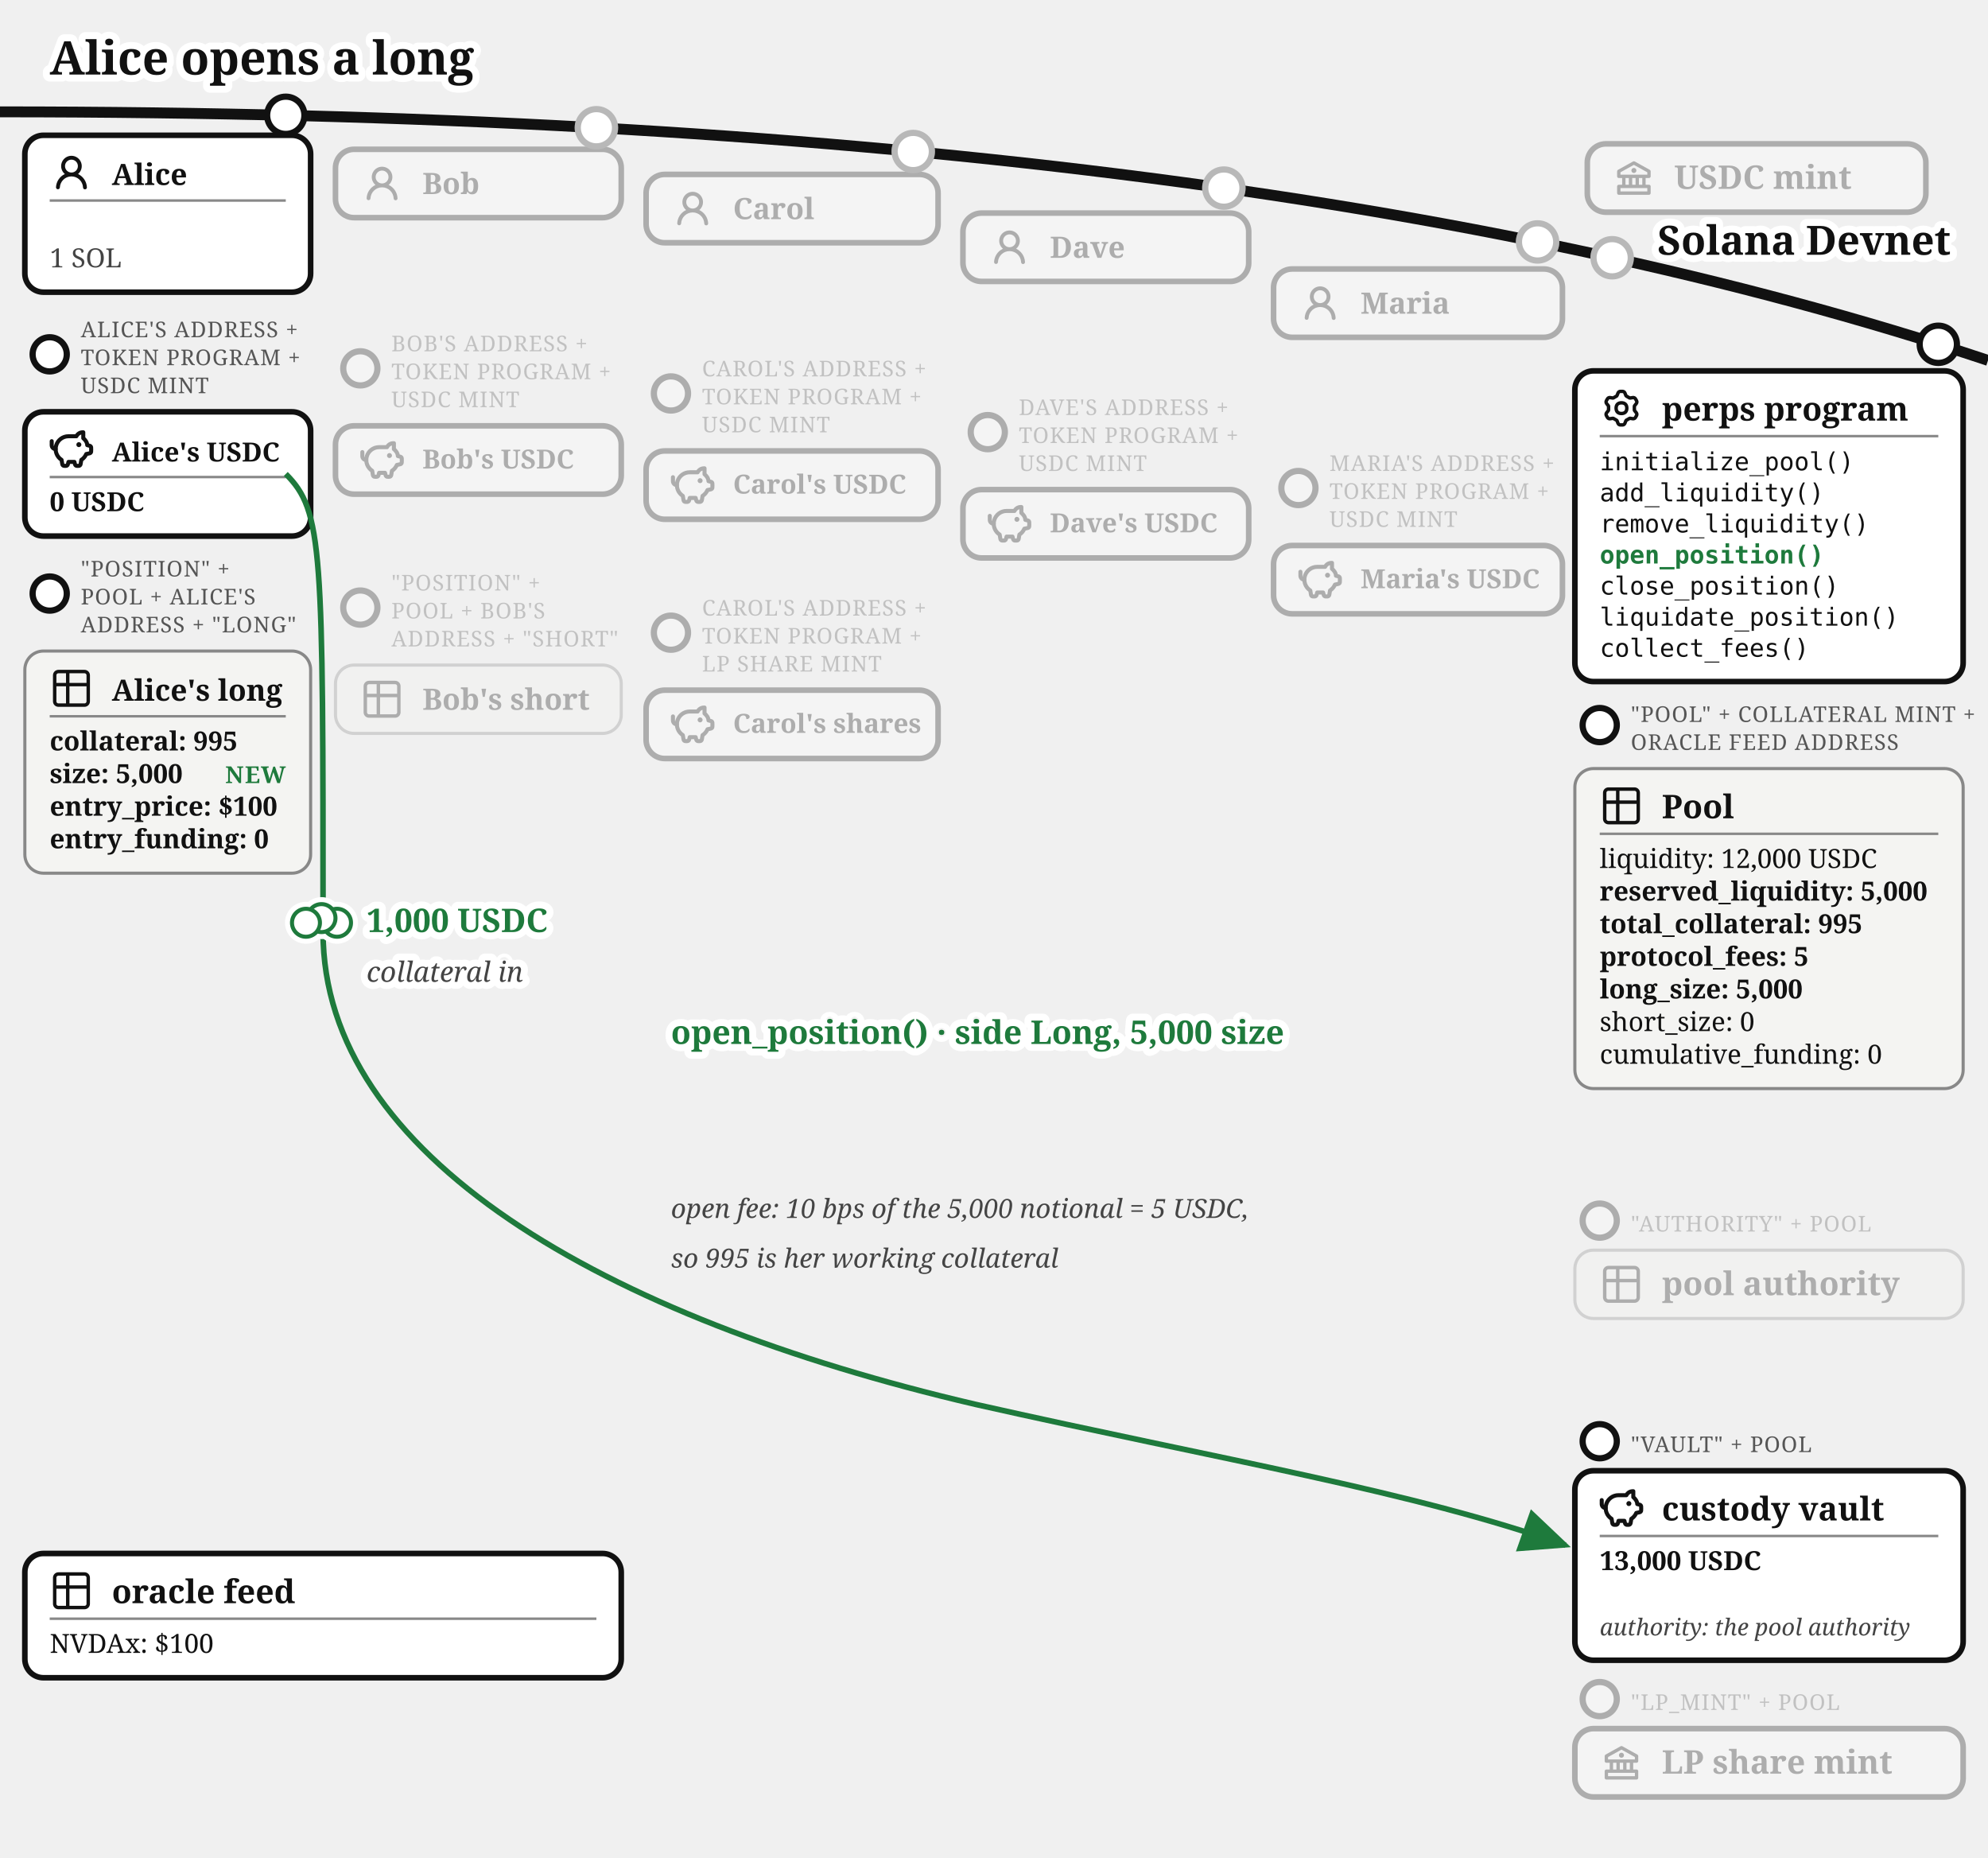
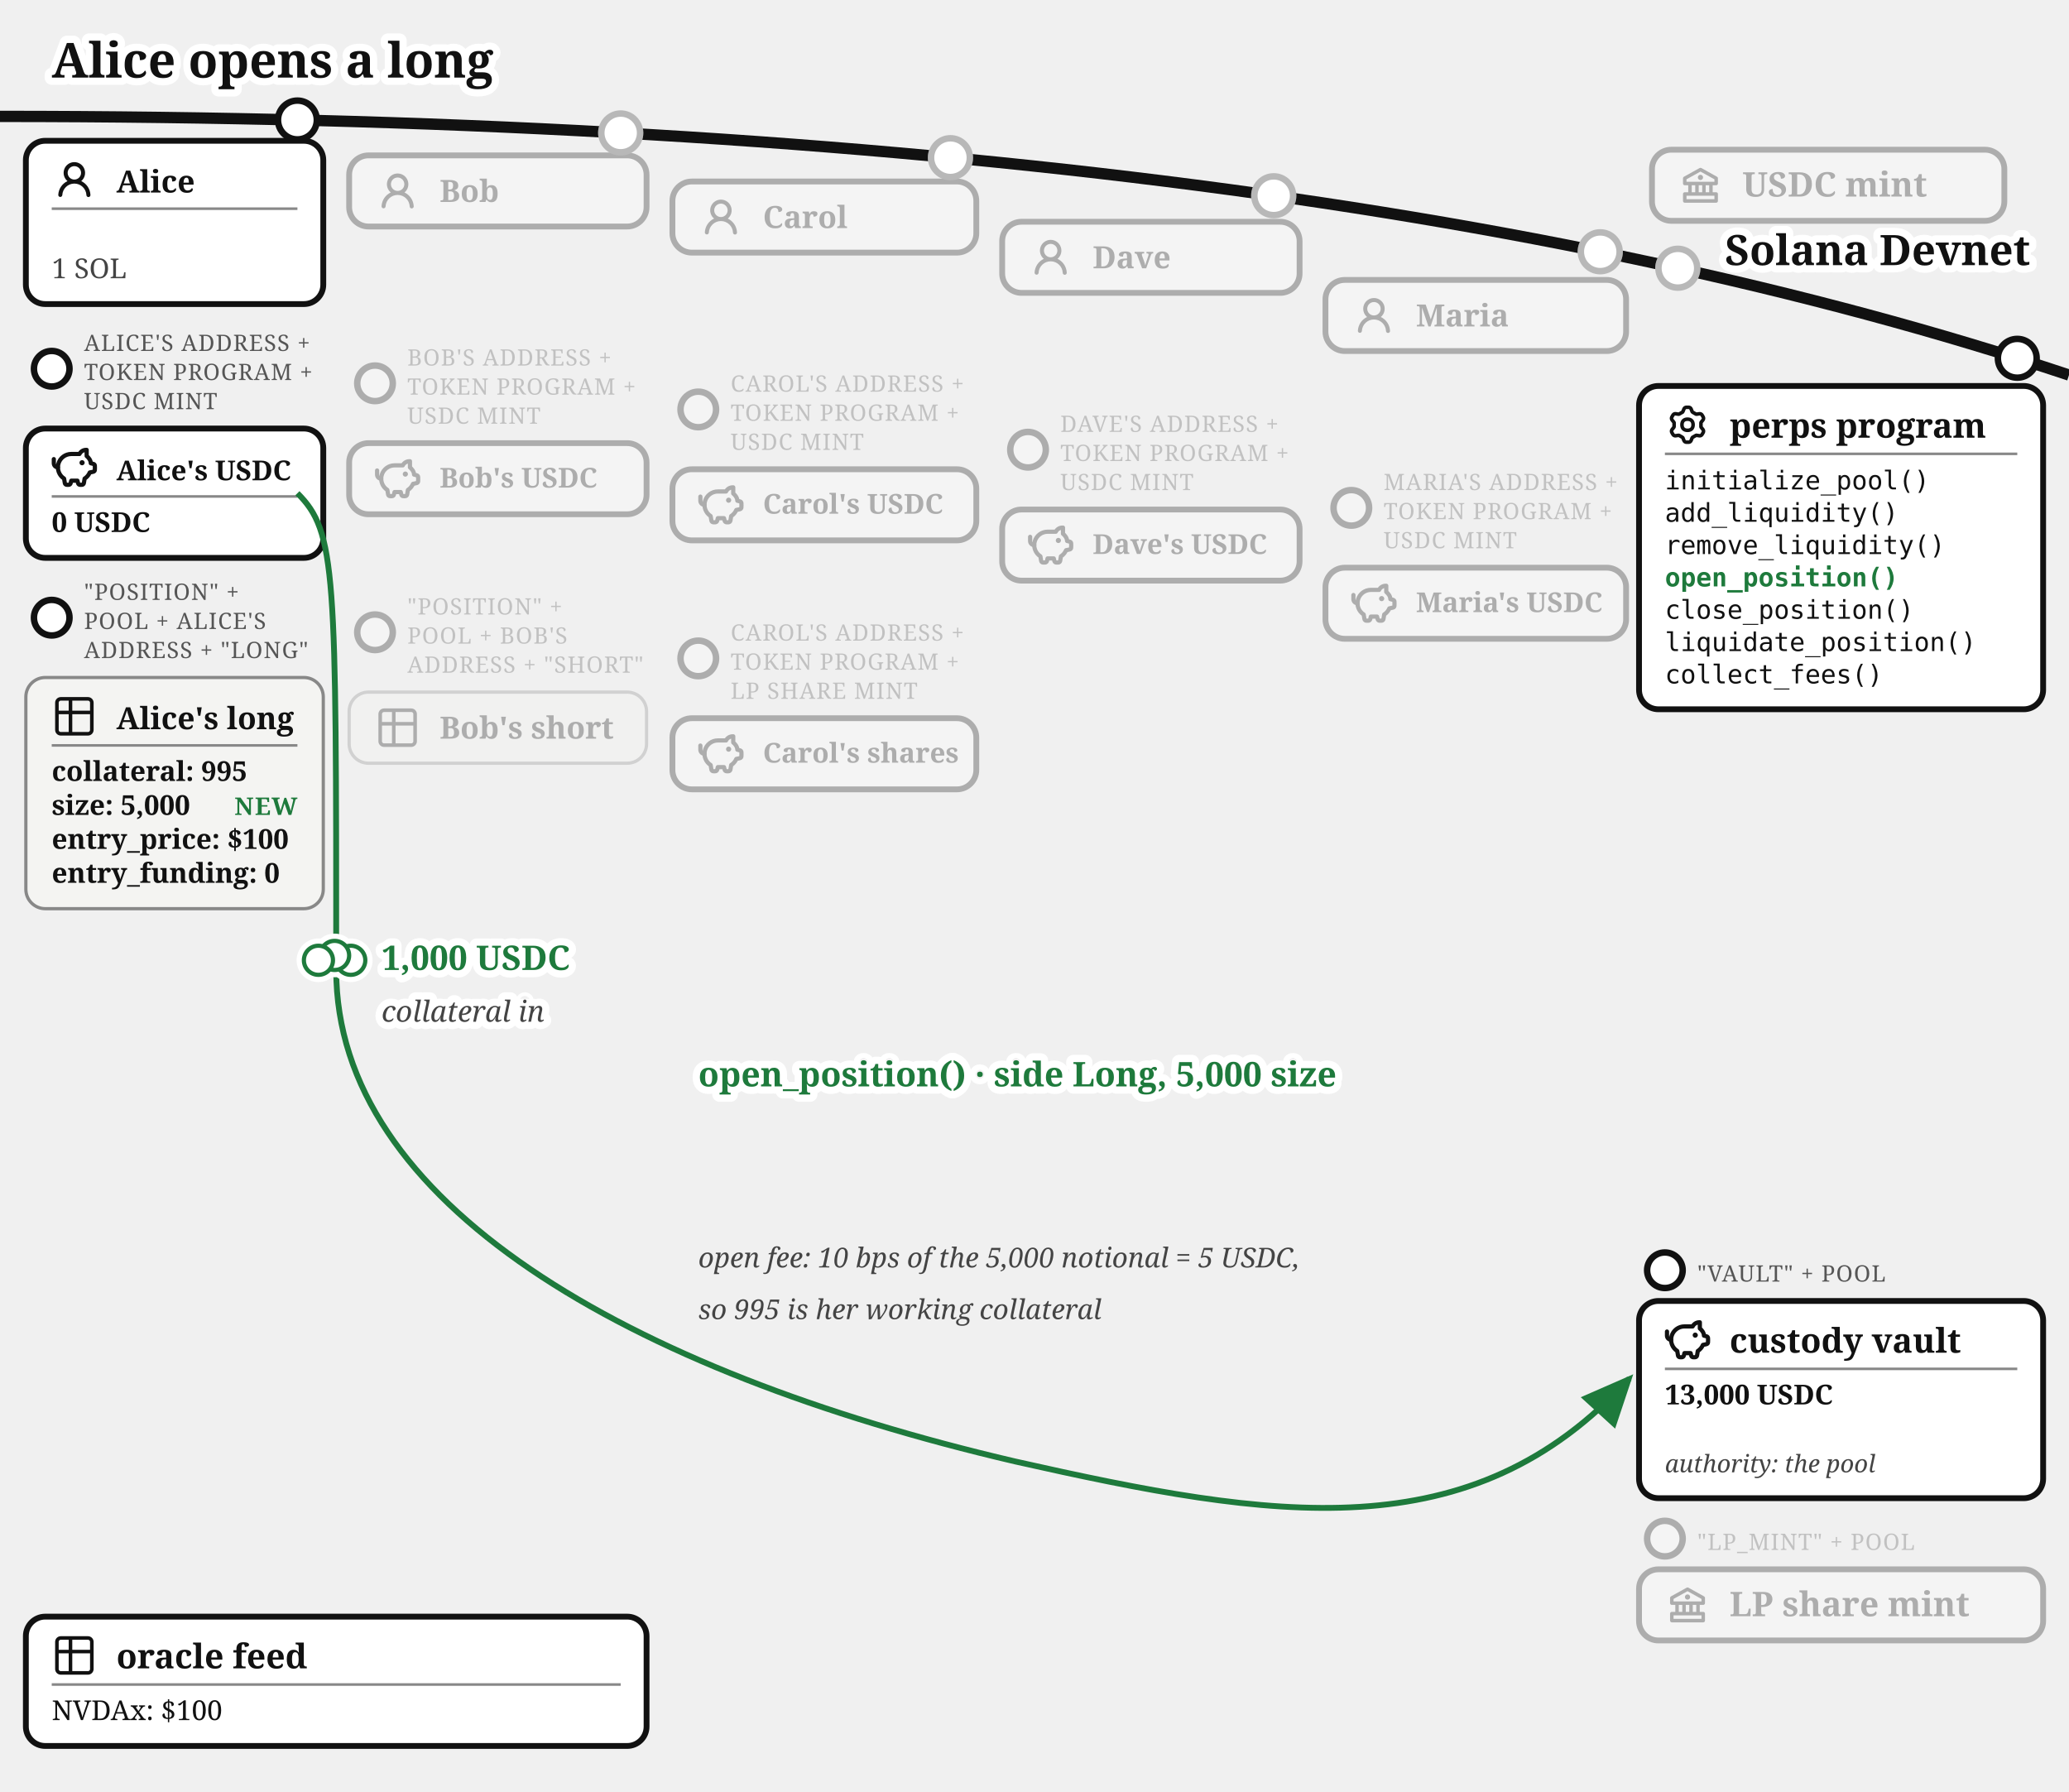
- <svg xmlns="http://www.w3.org/2000/svg" viewBox="0 0 640 598" font-family="Gelasio, Georgia, serif" fill="#111">
+ <svg xmlns="http://www.w3.org/2000/svg" viewBox="0 0 640 554" font-family="Gelasio, Georgia, serif" fill="#111">
  <text stroke="#fff" stroke-width="4.5" paint-order="stroke" stroke-linejoin="round" x="16" y="24" font-size="15" font-weight="bold">Alice opens a long</text>
  <defs>
    <marker id="perps-open-arr" markerWidth="9" markerHeight="8" refX="8" refY="4" orient="auto">
      <path d="M0,0 L9,4 L0,8 z" fill="#1e7a3c" />
    </marker>
    <marker id="perps-open-arr-grey" markerWidth="9" markerHeight="8" refX="8" refY="4" orient="auto">
      <path d="M0,0 L9,4 L0,8 z" fill="#777" />
    </marker>
  </defs>
  <path d="M 0,36 Q 400,36 640,116" fill="none" stroke="#111" stroke-width="3.5" />
  <text stroke="#fff" stroke-width="4.5" paint-order="stroke" stroke-linejoin="round" x="628" y="82" font-size="13" fill="#111" font-weight="bold" text-anchor="end">Solana Devnet</text>
  <circle cx="519" cy="82.958" r="7" fill="#fff" />
  <g opacity="0.3">
    <circle cx="519" cy="82.958" r="6" fill="#fff" stroke="#111" stroke-width="2" />
    <rect x="511" y="46.299" width="109" height="22" rx="6" fill="#fff" stroke="#111" stroke-width="1.8" />
    <g transform="translate(519,50.2989)">
      <g transform="translate(0.52,0.519) scale(0.54)" fill="#111">
        <path d="m21.49 7.13l-9-5a.99.99 0 0 0-.97 0l-9.01 5C2.19 7.31 2 7.64 2 8v3c0 .55.45 1 1 1h2v4H3c-.55 0-1 .45-1 1v4c0 .55.45 1 1 1h18c.55 0 1-.45 1-1v-4c0-.55-.45-1-1-1h-2v-4h2c.55 0 1-.45 1-1V8a1 1 0 0 0-.51-.87M7 12h2v4H7zm6 0v4h-2v-4zm7 6v2H4v-2zm-3-2h-2v-4h2zm3-6H4V8.59l8-4.44l8 4.44z" />
        <path d="M12 6a1.5 1.5 0 1 0 0 3a1.5 1.5 0 1 0 0-3" />
      </g>
    </g>
    <text x="539" y="60.8" font-size="10.5" font-weight="bold">USDC mint</text>
  </g>
  <g>
    <circle cx="92" cy="37.11" r="6" fill="#fff" stroke="#111" stroke-width="2" />
    <rect x="8" y="43.542" width="92" height="50.5" rx="6" fill="#fff" stroke="#111" stroke-width="1.8" />
    <g transform="translate(16,48.5425)">
      <g transform="translate(0.36,0.767) scale(0.8301)" fill="#111">
        <path d="M10.561 8.073a6 6 0 0 1 3.432 5.142a.75.75 0 1 1-1.498.07a4.5 4.5 0 0 0-8.99 0a.75.75 0 0 1-1.498-.07a6 6 0 0 1 3.431-5.142a3.999 3.999 0 1 1 5.123 0M10.5 5a2.5 2.5 0 1 0-5 0a2.5 2.5 0 0 0 5 0" />
      </g>
    </g>
    <text x="36" y="59.542" font-size="9.5" font-weight="bold">Alice</text>
    <line x1="16" y1="64.543" x2="92" y2="64.543" stroke="#888" stroke-width="0.8" />
    <text x="16" y="86.043" font-size="8.5" fill="#444">1 SOL</text>
  </g>
  <g>
    <circle cx="16" cy="114.042" r="5.5" fill="#fff" stroke="#111" stroke-width="2" />
    <text x="26" y="108.542" font-size="7" letter-spacing="0.3" fill="#555">ALICE'S ADDRESS +</text>
    <text x="26" y="117.542" font-size="7" letter-spacing="0.3" fill="#555">TOKEN PROGRAM +</text>
    <text x="26" y="126.542" font-size="7" letter-spacing="0.3" fill="#555">USDC MINT</text>
    <rect x="8" y="132.542" width="92" height="40" rx="6" fill="#fff" stroke="#111" stroke-width="1.8" />
    <g transform="translate(16,137.542)">
      <g transform="translate(-0.624,-0.624) scale(0.6353)" fill="none" stroke="#111" stroke-linecap="round" stroke-linejoin="round" stroke-width="2.047">
        <path d="M14.5 5.5h-4A6.5 6.5 0 0 0 7 17.478l.288 1.738c.07.423.105.635.202.798a1 1 0 0 0 .49.416c.178.07.392.07.822.07c.397 0 .596 0 .764-.062a1 1 0 0 0 .479-.374c.1-.148.15-.34.246-.727l.209-.837h3l.21.837c.096.386.144.58.245.727a1 1 0 0 0 .479.374c.168.062.367.062.764.062c.43 0 .644 0 .821-.07a1 1 0 0 0 .49-.416c.098-.163.133-.375.203-.798L17 17.478a6.5 6.5 0 0 0 2.502-2.978l.89-.178c.77-.154 1.155-.231 1.381-.508c.227-.276.227-.669.227-1.453v-.3c0-.75 0-1.124-.212-1.396c-.212-.27-.575-.362-1.303-.544L20 10c0-1.5-1.167-2.833-2-3.5v-3h-.264c-1.37 0-2.623.774-3.236 2" />
        <path d="M15.875 9.75h-.125m.25 0a.25.25 0 1 1-.5 0a.25.25 0 0 1 .5 0M2 8v2a2 2 0 0 0 2 2" />
      </g>
    </g>
    <text x="36" y="148.542" font-size="8.5" font-weight="bold">Alice's USDC</text>
    <line x1="16" y1="153.542" x2="92" y2="153.542" stroke="#888" stroke-width="0.8" />
    <text x="16" y="164.542" font-size="8.5" font-weight="bold">0 USDC</text>
  </g>
  <g>
    <circle cx="16" cy="191.042" r="5.5" fill="#fff" stroke="#111" stroke-width="2" />
    <text x="26" y="185.542" font-size="7" letter-spacing="0.3" fill="#555">"POSITION" +</text>
    <text x="26" y="194.542" font-size="7" letter-spacing="0.3" fill="#555">POOL + ALICE'S</text>
    <text x="26" y="203.542" font-size="7" letter-spacing="0.3" fill="#555">ADDRESS + "LONG"</text>
    <rect x="8" y="209.542" width="92" height="71.5" rx="6" fill="#f4f4f2" stroke="#888" />
    <g transform="translate(16,214.542)">
      <g transform="translate(-0.195,-0.195) scale(0.6)" fill="none" stroke="#111" stroke-linecap="round" stroke-linejoin="round" stroke-width="1.843">
        <path d="M3 5a2 2 0 0 1 2-2h14a2 2 0 0 1 2 2v14a2 2 0 0 1-2 2H5a2 2 0 0 1-2-2zm0 5h18M10 3v18" />
      </g>
    </g>
    <text x="36" y="225.542" font-size="9.5" font-weight="bold">Alice's long</text>
    <line x1="16" y1="230.542" x2="92" y2="230.542" stroke="#888" stroke-width="0.8" />
    <text x="16" y="241.542" font-size="8.5" font-weight="bold">collateral: 995</text>
    <text x="16" y="252.042" font-size="8.5" font-weight="bold">size: 5,000</text>
    <text x="16" y="262.542" font-size="8.5" font-weight="bold">entry_price: $100</text>
    <text x="16" y="273.042" font-size="8.5" font-weight="bold">entry_funding: 0</text>
    <text x="92" y="252.042" font-size="7.5" letter-spacing="0.4" font-weight="bold" fill="#1e7a3c" text-anchor="end">NEW</text>
  </g>
  <circle cx="192" cy="41.112" r="7" fill="#fff" />
  <g opacity="0.3">
    <circle cx="192" cy="41.112" r="6" fill="#fff" stroke="#111" stroke-width="2" />
    <rect x="108" y="48.056" width="92" height="22" rx="6" fill="#fff" stroke="#111" stroke-width="1.8" />
    <g transform="translate(116,52.0562)">
      <g transform="translate(0.36,0.767) scale(0.8301)" fill="#111">
        <path d="M10.561 8.073a6 6 0 0 1 3.432 5.142a.75.75 0 1 1-1.498.07a4.5 4.5 0 0 0-8.99 0a.75.75 0 0 1-1.498-.07a6 6 0 0 1 3.431-5.142a3.999 3.999 0 1 1 5.123 0M10.5 5a2.5 2.5 0 1 0-5 0a2.5 2.5 0 0 0 5 0" />
      </g>
    </g>
    <text x="136" y="62.456" font-size="9.5" font-weight="bold">Bob</text>
  </g>
  <g opacity="0.3">
    <circle cx="116" cy="118.556" r="5.5" fill="#fff" stroke="#111" stroke-width="2" />
    <text x="126" y="113.056" font-size="7" letter-spacing="0.3" fill="#555">BOB'S ADDRESS +</text>
    <text x="126" y="122.056" font-size="7" letter-spacing="0.3" fill="#555">TOKEN PROGRAM +</text>
    <text x="126" y="131.056" font-size="7" letter-spacing="0.3" fill="#555">USDC MINT</text>
    <rect x="108" y="137.056" width="92" height="22" rx="6" fill="#fff" stroke="#111" stroke-width="1.8" />
    <g transform="translate(116,141.056)">
      <g transform="translate(-0.624,-0.624) scale(0.6353)" fill="none" stroke="#111" stroke-linecap="round" stroke-linejoin="round" stroke-width="2.047">
        <path d="M14.5 5.5h-4A6.5 6.5 0 0 0 7 17.478l.288 1.738c.07.423.105.635.202.798a1 1 0 0 0 .49.416c.178.07.392.07.822.07c.397 0 .596 0 .764-.062a1 1 0 0 0 .479-.374c.1-.148.15-.34.246-.727l.209-.837h3l.21.837c.096.386.144.58.245.727a1 1 0 0 0 .479.374c.168.062.367.062.764.062c.43 0 .644 0 .821-.07a1 1 0 0 0 .49-.416c.098-.163.133-.375.203-.798L17 17.478a6.5 6.5 0 0 0 2.502-2.978l.89-.178c.77-.154 1.155-.231 1.381-.508c.227-.276.227-.669.227-1.453v-.3c0-.75 0-1.124-.212-1.396c-.212-.27-.575-.362-1.303-.544L20 10c0-1.5-1.167-2.833-2-3.5v-3h-.264c-1.37 0-2.623.774-3.236 2" />
        <path d="M15.875 9.75h-.125m.25 0a.25.25 0 1 1-.5 0a.25.25 0 0 1 .5 0M2 8v2a2 2 0 0 0 2 2" />
      </g>
    </g>
    <text x="136" y="150.81" font-size="8.5" font-weight="bold">Bob's USDC</text>
  </g>
  <circle cx="294" cy="48.762" r="7" fill="#fff" />
  <g opacity="0.3">
    <circle cx="294" cy="48.762" r="6" fill="#fff" stroke="#111" stroke-width="2" />
    <rect x="208" y="56.135" width="94" height="22" rx="6" fill="#fff" stroke="#111" stroke-width="1.8" />
    <g transform="translate(216,60.1346)">
      <g transform="translate(0.36,0.767) scale(0.8301)" fill="#111">
        <path d="M10.561 8.073a6 6 0 0 1 3.432 5.142a.75.75 0 1 1-1.498.07a4.5 4.5 0 0 0-8.99 0a.75.75 0 0 1-1.498-.07a6 6 0 0 1 3.431-5.142a3.999 3.999 0 1 1 5.123 0M10.5 5a2.5 2.5 0 1 0-5 0a2.5 2.5 0 0 0 5 0" />
      </g>
    </g>
    <text x="236" y="70.535" font-size="9.5" font-weight="bold">Carol</text>
  </g>
  <g opacity="0.3">
    <circle cx="216" cy="126.635" r="5.5" fill="#fff" stroke="#111" stroke-width="2" />
    <text x="226" y="121.135" font-size="7" letter-spacing="0.3" fill="#555">CAROL'S ADDRESS +</text>
    <text x="226" y="130.135" font-size="7" letter-spacing="0.3" fill="#555">TOKEN PROGRAM +</text>
    <text x="226" y="139.135" font-size="7" letter-spacing="0.3" fill="#555">USDC MINT</text>
    <rect x="208" y="145.135" width="94" height="22" rx="6" fill="#fff" stroke="#111" stroke-width="1.8" />
    <g transform="translate(216,149.135)">
      <g transform="translate(-0.624,-0.624) scale(0.6353)" fill="none" stroke="#111" stroke-linecap="round" stroke-linejoin="round" stroke-width="2.047">
        <path d="M14.5 5.5h-4A6.5 6.5 0 0 0 7 17.478l.288 1.738c.07.423.105.635.202.798a1 1 0 0 0 .49.416c.178.07.392.07.822.07c.397 0 .596 0 .764-.062a1 1 0 0 0 .479-.374c.1-.148.15-.34.246-.727l.209-.837h3l.21.837c.096.386.144.58.245.727a1 1 0 0 0 .479.374c.168.062.367.062.764.062c.43 0 .644 0 .821-.07a1 1 0 0 0 .49-.416c.098-.163.133-.375.203-.798L17 17.478a6.5 6.5 0 0 0 2.502-2.978l.89-.178c.77-.154 1.155-.231 1.381-.508c.227-.276.227-.669.227-1.453v-.3c0-.75 0-1.124-.212-1.396c-.212-.27-.575-.362-1.303-.544L20 10c0-1.5-1.167-2.833-2-3.5v-3h-.264c-1.37 0-2.623.774-3.236 2" />
        <path d="M15.875 9.75h-.125m.25 0a.25.25 0 1 1-.5 0a.25.25 0 0 1 .5 0M2 8v2a2 2 0 0 0 2 2" />
      </g>
    </g>
    <text x="236" y="158.88" font-size="8.5" font-weight="bold">Carol's USDC</text>
  </g>
  <circle cx="394" cy="60.54" r="7" fill="#fff" />
  <g opacity="0.3">
    <circle cx="394" cy="60.54" r="6" fill="#fff" stroke="#111" stroke-width="2" />
    <rect x="310" y="68.585" width="92" height="22" rx="6" fill="#fff" stroke="#111" stroke-width="1.8" />
    <g transform="translate(318,72.5846)">
      <g transform="translate(0.36,0.767) scale(0.8301)" fill="#111">
        <path d="M10.561 8.073a6 6 0 0 1 3.432 5.142a.75.75 0 1 1-1.498.07a4.5 4.5 0 0 0-8.99 0a.75.75 0 0 1-1.498-.07a6 6 0 0 1 3.431-5.142a3.999 3.999 0 1 1 5.123 0M10.5 5a2.5 2.5 0 1 0-5 0a2.5 2.5 0 0 0 5 0" />
      </g>
    </g>
    <text x="338" y="82.985" font-size="9.5" font-weight="bold">Dave</text>
  </g>
  <g opacity="0.3">
    <circle cx="318" cy="139.085" r="5.5" fill="#fff" stroke="#111" stroke-width="2" />
    <text x="328" y="133.585" font-size="7" letter-spacing="0.3" fill="#555">DAVE'S ADDRESS +</text>
    <text x="328" y="142.585" font-size="7" letter-spacing="0.3" fill="#555">TOKEN PROGRAM +</text>
    <text x="328" y="151.585" font-size="7" letter-spacing="0.3" fill="#555">USDC MINT</text>
    <rect x="310" y="157.585" width="92" height="22" rx="6" fill="#fff" stroke="#111" stroke-width="1.8" />
    <g transform="translate(318,161.585)">
      <g transform="translate(-0.624,-0.624) scale(0.6353)" fill="none" stroke="#111" stroke-linecap="round" stroke-linejoin="round" stroke-width="2.047">
        <path d="M14.5 5.5h-4A6.5 6.5 0 0 0 7 17.478l.288 1.738c.07.423.105.635.202.798a1 1 0 0 0 .49.416c.178.07.392.07.822.07c.397 0 .596 0 .764-.062a1 1 0 0 0 .479-.374c.1-.148.15-.34.246-.727l.209-.837h3l.21.837c.096.386.144.58.245.727a1 1 0 0 0 .479.374c.168.062.367.062.764.062c.43 0 .644 0 .821-.07a1 1 0 0 0 .49-.416c.098-.163.133-.375.203-.798L17 17.478a6.5 6.5 0 0 0 2.502-2.978l.89-.178c.77-.154 1.155-.231 1.381-.508c.227-.276.227-.669.227-1.453v-.3c0-.75 0-1.124-.212-1.396c-.212-.27-.575-.362-1.303-.544L20 10c0-1.5-1.167-2.833-2-3.5v-3h-.264c-1.37 0-2.623.774-3.236 2" />
        <path d="M15.875 9.75h-.125m.25 0a.25.25 0 1 1-.5 0a.25.25 0 0 1 .5 0M2 8v2a2 2 0 0 0 2 2" />
      </g>
    </g>
    <text x="338" y="171.34" font-size="8.5" font-weight="bold">Dave's USDC</text>
  </g>
  <circle cx="495" cy="77.866" r="7" fill="#fff" />
  <g opacity="0.3">
    <circle cx="495" cy="77.866" r="6" fill="#fff" stroke="#111" stroke-width="2" />
    <rect x="410" y="86.573" width="93" height="22" rx="6" fill="#fff" stroke="#111" stroke-width="1.8" />
    <g transform="translate(418,90.5729)">
      <g transform="translate(0.36,0.767) scale(0.8301)" fill="#111">
        <path d="M10.561 8.073a6 6 0 0 1 3.432 5.142a.75.75 0 1 1-1.498.07a4.5 4.5 0 0 0-8.99 0a.75.75 0 0 1-1.498-.07a6 6 0 0 1 3.431-5.142a3.999 3.999 0 1 1 5.123 0M10.5 5a2.5 2.5 0 1 0-5 0a2.5 2.5 0 0 0 5 0" />
      </g>
    </g>
    <text x="438" y="100.973" font-size="9.5" font-weight="bold">Maria</text>
  </g>
  <g opacity="0.3">
    <circle cx="418" cy="157.073" r="5.5" fill="#fff" stroke="#111" stroke-width="2" />
    <text x="428" y="151.573" font-size="7" letter-spacing="0.3" fill="#555">MARIA'S ADDRESS +</text>
    <text x="428" y="160.573" font-size="7" letter-spacing="0.3" fill="#555">TOKEN PROGRAM +</text>
    <text x="428" y="169.573" font-size="7" letter-spacing="0.3" fill="#555">USDC MINT</text>
    <rect x="410" y="175.573" width="93" height="22" rx="6" fill="#fff" stroke="#111" stroke-width="1.8" />
    <g transform="translate(418,179.573)">
      <g transform="translate(-0.624,-0.624) scale(0.6353)" fill="none" stroke="#111" stroke-linecap="round" stroke-linejoin="round" stroke-width="2.047">
        <path d="M14.5 5.5h-4A6.5 6.5 0 0 0 7 17.478l.288 1.738c.07.423.105.635.202.798a1 1 0 0 0 .49.416c.178.07.392.07.822.07c.397 0 .596 0 .764-.062a1 1 0 0 0 .479-.374c.1-.148.15-.34.246-.727l.209-.837h3l.21.837c.096.386.144.58.245.727a1 1 0 0 0 .479.374c.168.062.367.062.764.062c.43 0 .644 0 .821-.07a1 1 0 0 0 .49-.416c.098-.163.133-.375.203-.798L17 17.478a6.5 6.5 0 0 0 2.502-2.978l.89-.178c.77-.154 1.155-.231 1.381-.508c.227-.276.227-.669.227-1.453v-.3c0-.75 0-1.124-.212-1.396c-.212-.27-.575-.362-1.303-.544L20 10c0-1.5-1.167-2.833-2-3.5v-3h-.264c-1.37 0-2.623.774-3.236 2" />
        <path d="M15.875 9.75h-.125m.25 0a.25.25 0 1 1-.5 0a.25.25 0 0 1 .5 0M2 8v2a2 2 0 0 0 2 2" />
      </g>
    </g>
    <text x="438" y="189.32" font-size="8.5" font-weight="bold">Maria's USDC</text>
  </g>
  <g opacity="0.3">
    <circle cx="116" cy="195.556" r="5.5" fill="#fff" stroke="#111" stroke-width="2" />
    <text x="126" y="190.056" font-size="7" letter-spacing="0.3" fill="#555">"POSITION" +</text>
    <text x="126" y="199.056" font-size="7" letter-spacing="0.3" fill="#555">POOL + BOB'S</text>
    <text x="126" y="208.056" font-size="7" letter-spacing="0.3" fill="#555">ADDRESS + "SHORT"</text>
    <rect x="108" y="214.056" width="92" height="22" rx="6" fill="#f4f4f2" stroke="#888" />
    <g transform="translate(116,218.056)">
      <g transform="translate(-0.195,-0.195) scale(0.6)" fill="none" stroke="#111" stroke-linecap="round" stroke-linejoin="round" stroke-width="1.843">
        <path d="M3 5a2 2 0 0 1 2-2h14a2 2 0 0 1 2 2v14a2 2 0 0 1-2 2H5a2 2 0 0 1-2-2zm0 5h18M10 3v18" />
      </g>
    </g>
    <text x="136" y="228.456" font-size="9.5" font-weight="bold">Bob's short</text>
  </g>
  <g opacity="0.3">
    <circle cx="216" cy="203.635" r="5.5" fill="#fff" stroke="#111" stroke-width="2" />
    <text x="226" y="198.135" font-size="7" letter-spacing="0.3" fill="#555">CAROL'S ADDRESS +</text>
    <text x="226" y="207.135" font-size="7" letter-spacing="0.3" fill="#555">TOKEN PROGRAM +</text>
    <text x="226" y="216.135" font-size="7" letter-spacing="0.3" fill="#555">LP SHARE MINT</text>
    <rect x="208" y="222.135" width="94" height="22" rx="6" fill="#fff" stroke="#111" stroke-width="1.8" />
    <g transform="translate(216,226.135)">
      <g transform="translate(-0.624,-0.624) scale(0.6353)" fill="none" stroke="#111" stroke-linecap="round" stroke-linejoin="round" stroke-width="2.047">
        <path d="M14.5 5.5h-4A6.5 6.5 0 0 0 7 17.478l.288 1.738c.07.423.105.635.202.798a1 1 0 0 0 .49.416c.178.07.392.07.822.07c.397 0 .596 0 .764-.062a1 1 0 0 0 .479-.374c.1-.148.15-.34.246-.727l.209-.837h3l.21.837c.096.386.144.58.245.727a1 1 0 0 0 .479.374c.168.062.367.062.764.062c.43 0 .644 0 .821-.07a1 1 0 0 0 .49-.416c.098-.163.133-.375.203-.798L17 17.478a6.5 6.5 0 0 0 2.502-2.978l.89-.178c.77-.154 1.155-.231 1.381-.508c.227-.276.227-.669.227-1.453v-.3c0-.75 0-1.124-.212-1.396c-.212-.27-.575-.362-1.303-.544L20 10c0-1.5-1.167-2.833-2-3.5v-3h-.264c-1.37 0-2.623.774-3.236 2" />
        <path d="M15.875 9.75h-.125m.25 0a.25.25 0 1 1-.5 0a.25.25 0 0 1 .5 0M2 8v2a2 2 0 0 0 2 2" />
      </g>
    </g>
    <text x="236" y="235.88" font-size="8.5" font-weight="bold">Carol's shares</text>
  </g>
  <g>
    <circle cx="624" cy="110.812" r="6" fill="#fff" stroke="#111" stroke-width="2" />
    <rect x="507" y="119.37" width="125" height="100" rx="6" fill="#fff" stroke="#111" stroke-width="1.8" />
    <g transform="translate(515,124.37)">
      <g transform="translate(0.951,0.952) scale(0.864)" fill="none" stroke="#111" stroke-linecap="round" stroke-linejoin="round" stroke-width="1.28">
        <path d="M11.808 7.727c0 .05.017.1.048.14l.667.84a.96.96 0 0 1 .082 1.08l-.392.676a.96.96 0 0 1-.975.47l-1.063-.16a.23.23 0 0 0-.145.027l-1.26.727a.23.23 0 0 0-.096.112l-.392 1a.96.96 0 0 1-.893.611h-.782a.96.96 0 0 1-.893-.61l-.392-1a.23.23 0 0 0-.096-.113L3.967 10.8a.23.23 0 0 0-.145-.028l-1.063.162a.96.96 0 0 1-.976-.47l-.39-.677a.96.96 0 0 1 .08-1.08l.67-.84a.22.22 0 0 0 .05-.14V6.273c0-.05-.018-.1-.05-.14l-.67-.84a.96.96 0 0 1-.08-1.08l.39-.676a.96.96 0 0 1 .976-.47l1.06.16a.23.23 0 0 0 .145-.027l1.262-.73a.23.23 0 0 0 .096-.113l.394-.996A.96.96 0 0 1 6.61.75h.784a.96.96 0 0 1 .893.61l.392.997q.028.075.096.116l1.26.727a.23.23 0 0 0 .145.028l1.062-.162a.96.96 0 0 1 .976.47l.391.677a.96.96 0 0 1-.081 1.08l-.67.84a.22.22 0 0 0-.049.14v1.454Z" />
        <path d="M7 8.996c1.277 0 1.996-.719 1.996-1.996S8.277 5.004 7 5.004S5.004 5.723 5.004 7S5.723 8.996 7 8.996" />
      </g>
    </g>
    <text x="535" y="135.37" font-size="10.5" font-weight="bold">perps program</text>
    <line x1="515" y1="140.37" x2="624" y2="140.37" stroke="#888" stroke-width="0.8" />
    <text x="515" y="151.37" font-size="8" font-family="'DejaVu Sans Mono', Menlo, monospace">initialize_pool()</text>
    <text x="515" y="161.37" font-size="8" font-family="'DejaVu Sans Mono', Menlo, monospace">add_liquidity()</text>
    <text x="515" y="171.37" font-size="8" font-family="'DejaVu Sans Mono', Menlo, monospace">remove_liquidity()</text>
    <text x="515" y="181.37" font-size="8" font-family="'DejaVu Sans Mono', Menlo, monospace" font-weight="bold" fill="#1e7a3c">open_position()</text>
    <text x="515" y="191.37" font-size="8" font-family="'DejaVu Sans Mono', Menlo, monospace">close_position()</text>
    <text x="515" y="201.37" font-size="8" font-family="'DejaVu Sans Mono', Menlo, monospace">liquidate_position()</text>
    <text x="515" y="211.37" font-size="8" font-family="'DejaVu Sans Mono', Menlo, monospace">collect_fees()</text>
  </g>
  <g>
-     <circle cx="515" cy="233.37" r="5.5" fill="#fff" stroke="#111" stroke-width="2" />
-     <text x="525" y="232.37" font-size="7" letter-spacing="0.3" fill="#555">"POOL" + COLLATERAL MINT +</text>
-     <text x="525" y="241.37" font-size="7" letter-spacing="0.3" fill="#555">ORACLE FEED ADDRESS</text>
-     <rect x="507" y="247.37" width="125" height="103" rx="6" fill="#f4f4f2" stroke="#888" />
-     <g transform="translate(515,252.37)">
-       <g transform="translate(-0.195,-0.195) scale(0.6)" fill="none" stroke="#111" stroke-linecap="round" stroke-linejoin="round" stroke-width="1.843">
-         <path d="M3 5a2 2 0 0 1 2-2h14a2 2 0 0 1 2 2v14a2 2 0 0 1-2 2H5a2 2 0 0 1-2-2zm0 5h18M10 3v18" />
-       </g>
-     </g>
-     <text x="535" y="263.37" font-size="10.5" font-weight="bold">Pool</text>
-     <line x1="515" y1="268.37" x2="624" y2="268.37" stroke="#888" stroke-width="0.8" />
-     <text x="515" y="279.37" font-size="8.5">liquidity: 12,000 USDC</text>
-     <text x="515" y="289.87" font-size="8.5" font-weight="bold">reserved_liquidity: 5,000</text>
-     <text x="515" y="300.37" font-size="8.5" font-weight="bold">total_collateral: 995</text>
-     <text x="515" y="310.87" font-size="8.5" font-weight="bold">protocol_fees: 5</text>
-     <text x="515" y="321.37" font-size="8.5" font-weight="bold">long_size: 5,000</text>
-     <text x="515" y="331.87" font-size="8.5">short_size: 0</text>
-     <text x="515" y="342.37" font-size="8.5">cumulative_funding: 0</text>
-   </g>
-   <g opacity="0.3">
    <circle cx="515" cy="392.87" r="5.5" fill="#fff" stroke="#111" stroke-width="2" />
-     <text x="525" y="396.37" font-size="7" letter-spacing="0.3" fill="#555">"AUTHORITY" + POOL</text>
-     <rect x="507" y="402.37" width="125" height="22" rx="6" fill="#f4f4f2" stroke="#888" />
-     <g transform="translate(515,406.37)">
-       <g transform="translate(-0.195,-0.195) scale(0.6)" fill="none" stroke="#111" stroke-linecap="round" stroke-linejoin="round" stroke-width="1.843">
-         <path d="M3 5a2 2 0 0 1 2-2h14a2 2 0 0 1 2 2v14a2 2 0 0 1-2 2H5a2 2 0 0 1-2-2zm0 5h18M10 3v18" />
-       </g>
-     </g>
-     <text x="535" y="416.87" font-size="10.5" font-weight="bold">pool authority</text>
-   </g>
-   <g>
-     <circle cx="515" cy="463.87" r="5.5" fill="#fff" stroke="#111" stroke-width="2" />
-     <text x="525" y="467.37" font-size="7" letter-spacing="0.3" fill="#555">"VAULT" + POOL</text>
-     <rect x="507" y="473.37" width="125" height="61" rx="6" fill="#fff" stroke="#111" stroke-width="1.8" />
-     <g transform="translate(515,478.37)">
-       <g transform="translate(-0.624,-0.624) scale(0.6353)" fill="none" stroke="#111" stroke-linecap="round" stroke-linejoin="round" stroke-width="2.047">
-         <path d="M14.5 5.5h-4A6.5 6.5 0 0 0 7 17.478l.288 1.738c.07.423.105.635.202.798a1 1 0 0 0 .49.416c.178.07.392.07.822.07c.397 0 .596 0 .764-.062a1 1 0 0 0 .479-.374c.1-.148.15-.34.246-.727l.209-.837h3l.21.837c.096.386.144.58.245.727a1 1 0 0 0 .479.374c.168.062.367.062.764.062c.43 0 .644 0 .821-.07a1 1 0 0 0 .49-.416c.098-.163.133-.375.203-.798L17 17.478a6.5 6.5 0 0 0 2.502-2.978l.89-.178c.77-.154 1.155-.231 1.381-.508c.227-.276.227-.669.227-1.453v-.3c0-.75 0-1.124-.212-1.396c-.212-.27-.575-.362-1.303-.544L20 10c0-1.5-1.167-2.833-2-3.5v-3h-.264c-1.37 0-2.623.774-3.236 2" />
-         <path d="M15.875 9.75h-.125m.25 0a.25.25 0 1 1-.5 0a.25.25 0 0 1 .5 0M2 8v2a2 2 0 0 0 2 2" />
-       </g>
-     </g>
-     <text x="535" y="489.37" font-size="10.5" font-weight="bold">custody vault</text>
-     <line x1="515" y1="494.37" x2="624" y2="494.37" stroke="#888" stroke-width="0.8" />
-     <text x="515" y="505.37" font-size="8.5" font-weight="bold">13,000 USDC</text>
-     <text x="515" y="526.37" font-size="7.5" font-style="italic" fill="#444">authority: the pool authority</text>
-   </g>
-   <g opacity="0.3">
-     <circle cx="515" cy="546.87" r="5.5" fill="#fff" stroke="#111" stroke-width="2" />
-     <text x="525" y="550.37" font-size="7" letter-spacing="0.3" fill="#555">"LP_MINT" + POOL</text>
-     <rect x="507" y="556.37" width="125" height="22" rx="6" fill="#fff" stroke="#111" stroke-width="1.8" />
-     <g transform="translate(515,560.37)">
+     <text x="525" y="396.37" font-size="7" letter-spacing="0.3" fill="#555">"VAULT" + POOL</text>
+     <rect x="507" y="402.37" width="125" height="61" rx="6" fill="#fff" stroke="#111" stroke-width="1.8" />
+     <g transform="translate(515,407.37)">
+       <g transform="translate(-0.624,-0.624) scale(0.6353)" fill="none" stroke="#111" stroke-linecap="round" stroke-linejoin="round" stroke-width="2.047">
+         <path d="M14.5 5.5h-4A6.5 6.5 0 0 0 7 17.478l.288 1.738c.07.423.105.635.202.798a1 1 0 0 0 .49.416c.178.07.392.07.822.07c.397 0 .596 0 .764-.062a1 1 0 0 0 .479-.374c.1-.148.15-.34.246-.727l.209-.837h3l.21.837c.096.386.144.58.245.727a1 1 0 0 0 .479.374c.168.062.367.062.764.062c.43 0 .644 0 .821-.07a1 1 0 0 0 .49-.416c.098-.163.133-.375.203-.798L17 17.478a6.5 6.5 0 0 0 2.502-2.978l.89-.178c.77-.154 1.155-.231 1.381-.508c.227-.276.227-.669.227-1.453v-.3c0-.75 0-1.124-.212-1.396c-.212-.27-.575-.362-1.303-.544L20 10c0-1.5-1.167-2.833-2-3.5v-3h-.264c-1.37 0-2.623.774-3.236 2" />
+         <path d="M15.875 9.75h-.125m.25 0a.25.25 0 1 1-.5 0a.25.25 0 0 1 .5 0M2 8v2a2 2 0 0 0 2 2" />
+       </g>
+     </g>
+     <text x="535" y="418.37" font-size="10.5" font-weight="bold">custody vault</text>
+     <line x1="515" y1="423.37" x2="624" y2="423.37" stroke="#888" stroke-width="0.8" />
+     <text x="515" y="434.37" font-size="8.5" font-weight="bold">13,000 USDC</text>
+     <text x="515" y="455.37" font-size="7.5" font-style="italic" fill="#444">authority: the pool</text>
+   </g>
+   <g opacity="0.3">
+     <circle cx="515" cy="475.87" r="5.5" fill="#fff" stroke="#111" stroke-width="2" />
+     <text x="525" y="479.37" font-size="7" letter-spacing="0.3" fill="#555">"LP_MINT" + POOL</text>
+     <rect x="507" y="485.37" width="125" height="22" rx="6" fill="#fff" stroke="#111" stroke-width="1.8" />
+     <g transform="translate(515,489.37)">
      <g transform="translate(0.52,0.519) scale(0.54)" fill="#111">
        <path d="m21.49 7.13l-9-5a.99.99 0 0 0-.97 0l-9.01 5C2.19 7.31 2 7.64 2 8v3c0 .55.45 1 1 1h2v4H3c-.55 0-1 .45-1 1v4c0 .55.45 1 1 1h18c.55 0 1-.45 1-1v-4c0-.55-.45-1-1-1h-2v-4h2c.55 0 1-.45 1-1V8a1 1 0 0 0-.51-.87M7 12h2v4H7zm6 0v4h-2v-4zm7 6v2H4v-2zm-3-2h-2v-4h2zm3-6H4V8.59l8-4.44l8 4.44z" />
        <path d="M12 6a1.5 1.5 0 1 0 0 3a1.5 1.5 0 1 0 0-3" />
      </g>
    </g>
-     <text x="535" y="570.87" font-size="10.5" font-weight="bold">LP share mint</text>
+     <text x="535" y="499.87" font-size="10.5" font-weight="bold">LP share mint</text>
  </g>
  <g>
    <rect x="8" y="500" width="192" height="40" rx="6" fill="#fff" stroke="#111" stroke-width="1.8" />
    <g transform="translate(16,505)">
      <g transform="translate(-0.195,-0.195) scale(0.6)" fill="none" stroke="#111" stroke-linecap="round" stroke-linejoin="round" stroke-width="1.843">
        <path d="M3 5a2 2 0 0 1 2-2h14a2 2 0 0 1 2 2v14a2 2 0 0 1-2 2H5a2 2 0 0 1-2-2zm0 5h18M10 3v18" />
      </g>
    </g>
    <text x="36" y="516" font-size="10.5" font-weight="bold">oracle feed</text>
    <line x1="16" y1="521" x2="192" y2="521" stroke="#888" stroke-width="0.8" />
    <text x="16" y="532" font-size="8.5">NVDAx: $100</text>
  </g>
-   <path d="M 92,152.542 C 104,164.542 104,176.542 104,300 C 104,372 194,424 314,452 C 394,470 455,480 504,497.37" fill="none" stroke="#1e7a3c" stroke-width="1.8" marker-end="url(#perps-open-arr)" />
+   <path d="M 92,152.542 C 104,164.542 104,176.542 104,300 C 104,372 194,424 314,452 C 394,470 455,480 504,426.37" fill="none" stroke="#1e7a3c" stroke-width="1.8" marker-end="url(#perps-open-arr)" />
  <text stroke="#fff" stroke-width="4.5" paint-order="stroke" stroke-linejoin="round" x="118" y="300" font-size="10.5" fill="#1e7a3c" font-weight="bold" text-anchor="start">1,000 USDC</text>
  <text stroke="#fff" stroke-width="4.5" paint-order="stroke" stroke-linejoin="round" x="118" y="316" font-size="9" fill="#444" font-style="italic" text-anchor="start">collateral in</text>
  <text stroke="#fff" stroke-width="4.5" paint-order="stroke" stroke-linejoin="round" x="216" y="336" font-size="10.5" fill="#1e7a3c" font-weight="bold" text-anchor="start">open_position() · side Long, 5,000 size</text>
  <text x="216" y="392" font-size="8.5" fill="#444" font-style="italic" text-anchor="start">open fee: 10 bps of the 5,000 notional = 5 USDC,</text>
  <text x="216" y="408" font-size="8.5" fill="#444" font-style="italic" text-anchor="start">so 995 is her working collateral</text>
  <g class="coin" transform="translate(103.5,295.5)" fill="#fff">
    <g stroke="#fff" stroke-width="4.5">
      <circle cx="5" cy="1.5" r="4.5" />
      <circle cx="0" cy="0" r="4.5" />
      <circle cx="-5" cy="1.5" r="4.5" />
    </g>
    <g stroke="#1e7a3c" stroke-width="1.3">
      <circle cx="5" cy="1.5" r="4.5" />
      <circle cx="0" cy="0" r="4.5" />
      <circle cx="-5" cy="1.5" r="4.5" />
    </g>
  </g>
</svg>
